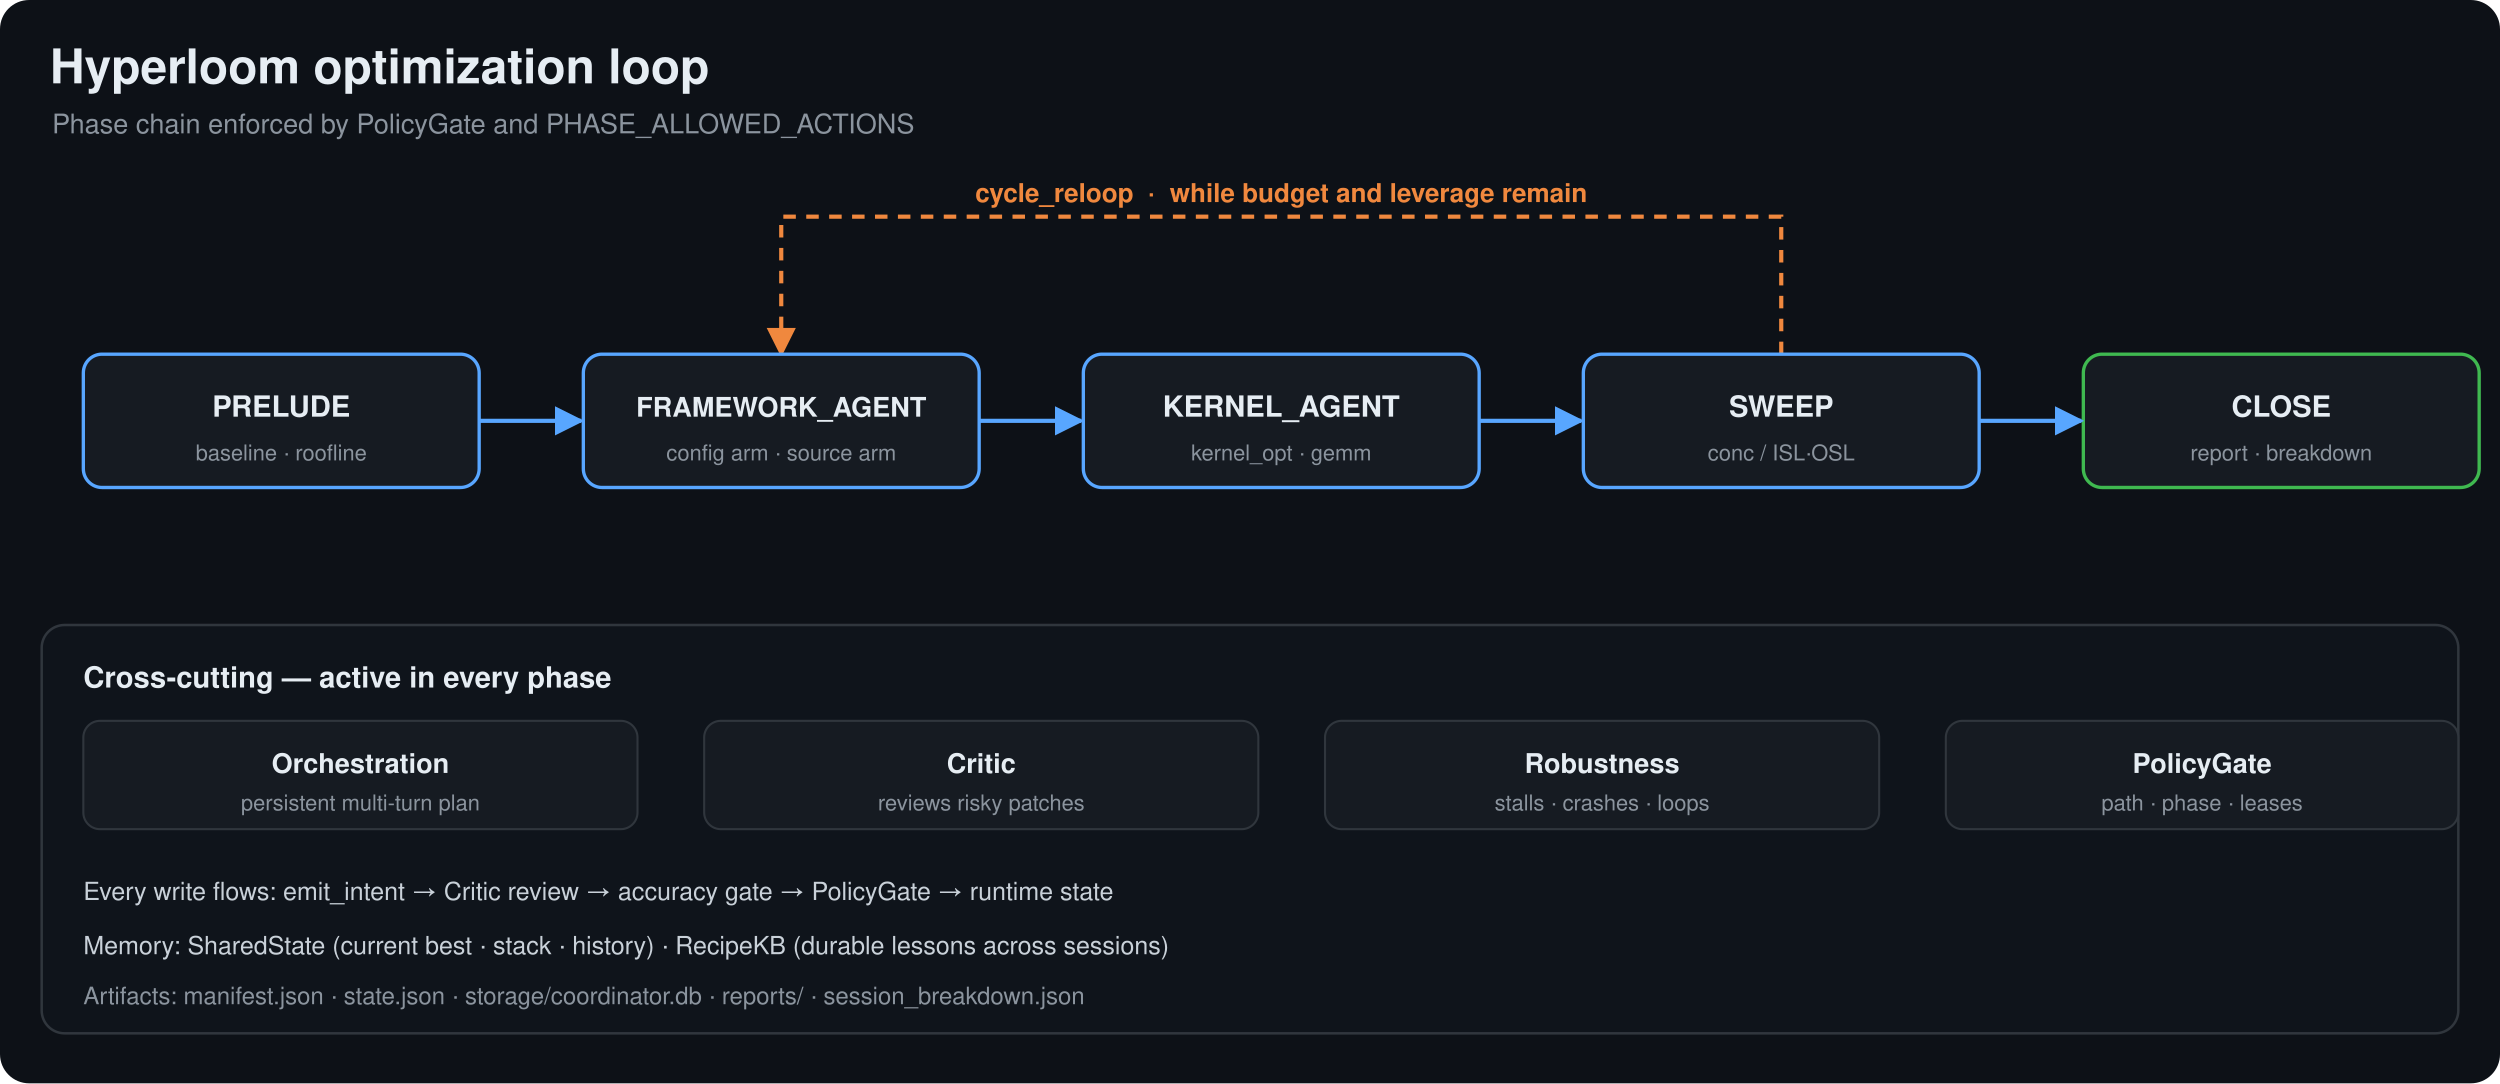
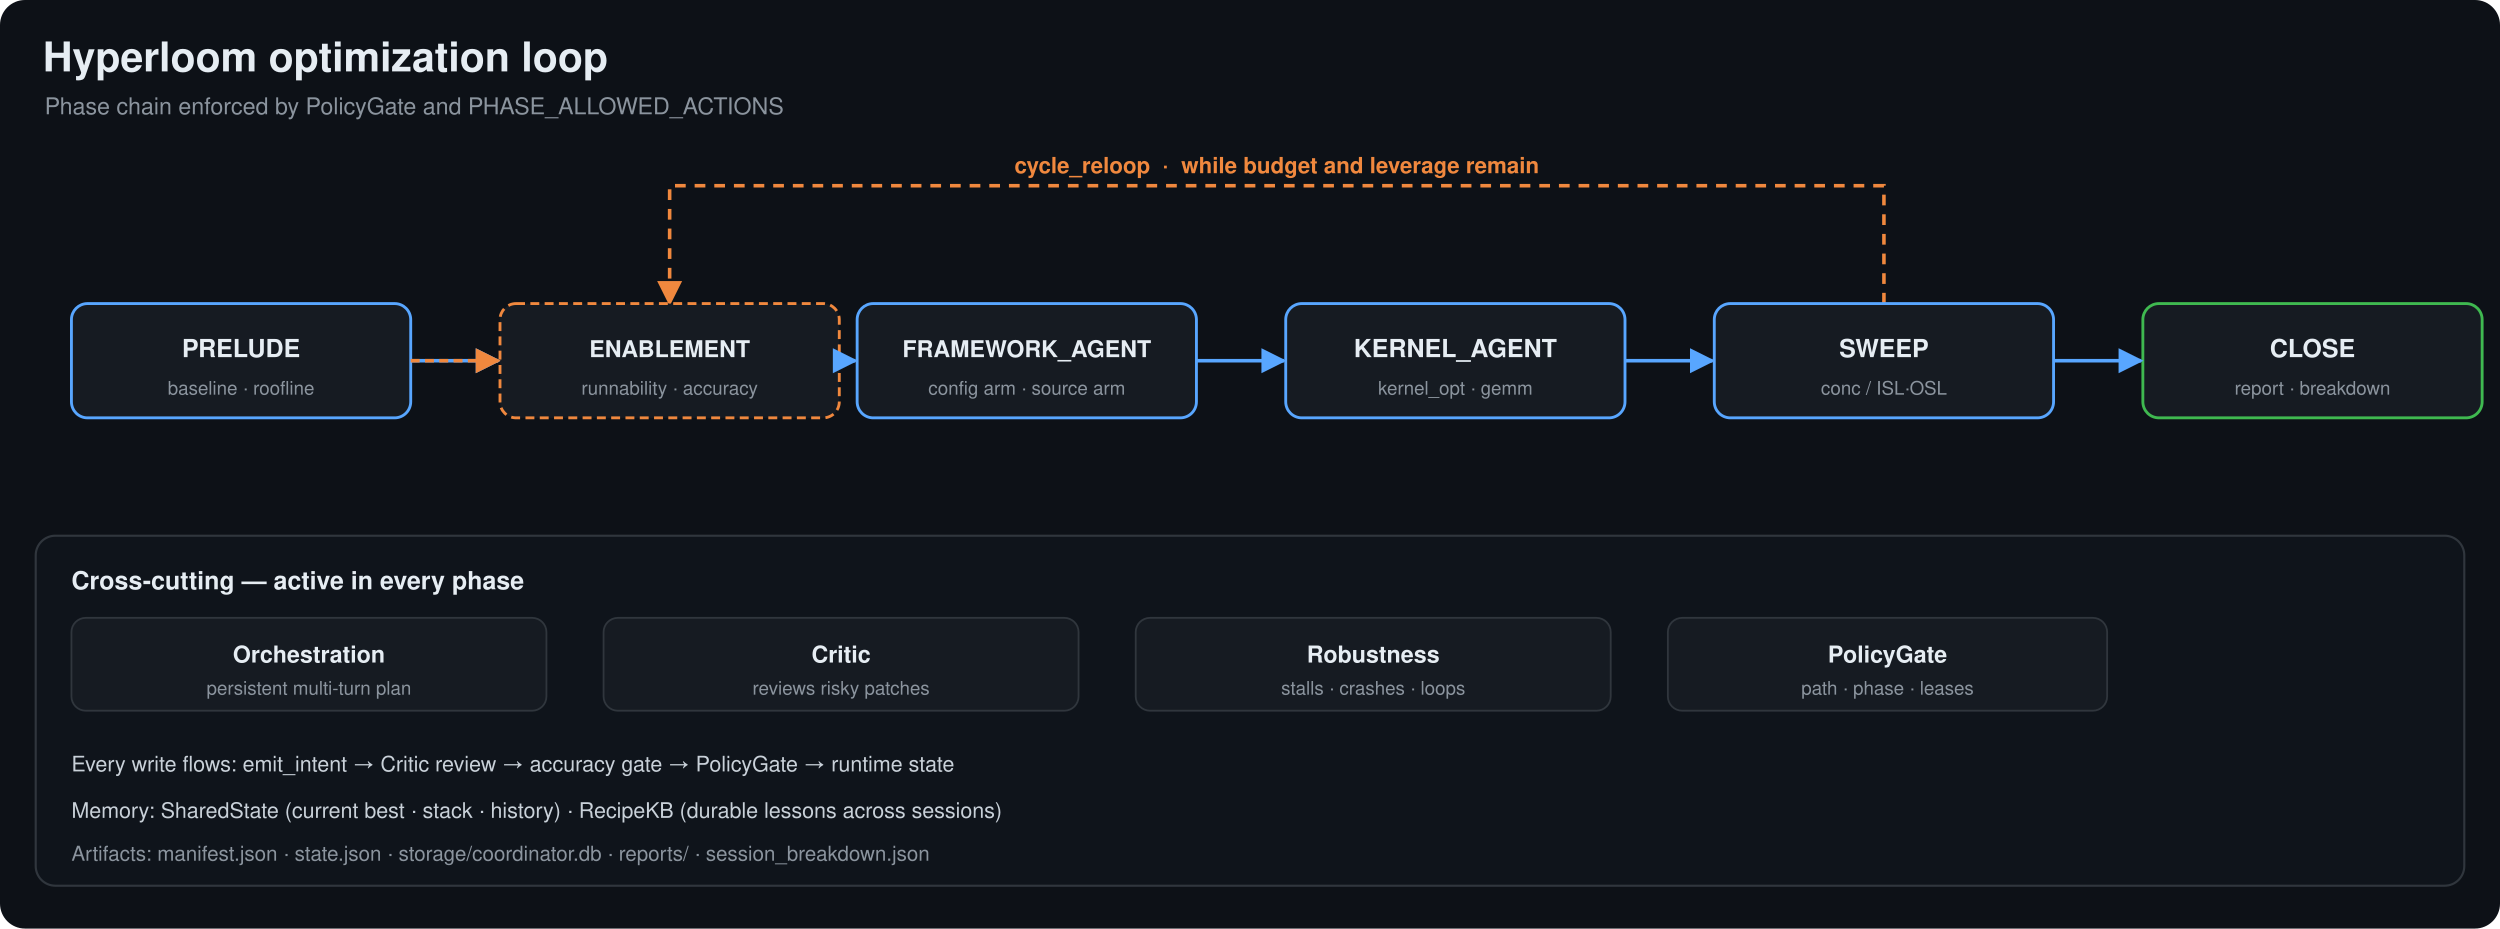
- <svg xmlns="http://www.w3.org/2000/svg" viewBox="0 0 1200 520" font-family="Segoe UI, Helvetica, Arial, sans-serif" role="img" aria-label="Hyperloom optimization loop: the phase chain PRELUDE, FRAMEWORK_AGENT, KERNEL_AGENT, SWEEP, CLOSE, where FRAMEWORK_AGENT runs a configuration arm and a source arm together, with SWEEP able to cycle back to FRAMEWORK_AGENT while budget and leverage remain, and cross-cutting roles Orchestration, Critic, Robustness, and PolicyGate governing every write.">
+ <svg xmlns="http://www.w3.org/2000/svg" viewBox="0 0 1400 520" font-family="Segoe UI, Helvetica, Arial, sans-serif" role="img" aria-label="Hyperloom optimization loop: the phase chain PRELUDE, ENABLEMENT, FRAMEWORK_AGENT, KERNEL_AGENT, SWEEP, CLOSE, where ENABLEMENT is entered on baseline failure and exits when the combo boots, SWEEP can cycle back to FRAMEWORK_AGENT while budget and leverage remain, and cross-cutting roles Orchestration, Critic, Robustness, and PolicyGate governing every write.">
  <defs>
    <marker id="arrowBlue" viewBox="0 0 10 10" refX="9" refY="5" markerWidth="7" markerHeight="7" orient="auto-start-reverse">
      <path d="M0,0 L10,5 L0,10 z" fill="#58a6ff" />
    </marker>
    <marker id="arrowOrange" viewBox="0 0 10 10" refX="9" refY="5" markerWidth="7" markerHeight="7" orient="auto-start-reverse">
      <path d="M0,0 L10,5 L0,10 z" fill="#f0883e" />
    </marker>
  </defs>
-   <rect x="0" y="0" width="1200" height="520" rx="14" fill="#0d1117" />
+   <rect x="0" y="0" width="1400" height="520" rx="14" fill="#0d1117" />
  <text x="24" y="40" fill="#e6edf3" font-size="23" font-weight="700">Hyperloom optimization loop</text>
  <text x="25" y="64" fill="#8b949e" font-size="13">Phase chain enforced by PolicyGate and PHASE_ALLOWED_ACTIONS</text>
-   <path d="M855,170 L855,104 L375,104 L375,170" fill="none" stroke="#f0883e" stroke-width="2" stroke-dasharray="6 5" marker-end="url(#arrowOrange)" />
-   <text x="615" y="97" fill="#f0883e" font-size="12.5" text-anchor="middle" font-weight="600">cycle_reloop  ·  while budget and leverage remain</text>
+   <path d="M1055,170 L1055,104 L375,104 L375,170" fill="none" stroke="#f0883e" stroke-width="2" stroke-dasharray="6 5" marker-end="url(#arrowOrange)" />
+   <text x="715" y="97" fill="#f0883e" font-size="12.5" text-anchor="middle" font-weight="600">cycle_reloop  ·  while budget and leverage remain</text>
  <rect x="40" y="170" width="190" height="64" rx="9" fill="#161b22" stroke="#58a6ff" stroke-width="1.6" />
  <text x="135" y="200" fill="#e6edf3" font-size="14" font-weight="700" text-anchor="middle">PRELUDE</text>
  <text x="135" y="221" fill="#8b949e" font-size="10.5" text-anchor="middle">baseline · roofline</text>
-   <rect x="280" y="170" width="190" height="64" rx="9" fill="#161b22" stroke="#58a6ff" stroke-width="1.6" />
-   <text x="375" y="200" fill="#e6edf3" font-size="13" font-weight="700" text-anchor="middle">FRAMEWORK_AGENT</text>
-   <text x="375" y="221" fill="#8b949e" font-size="10.5" text-anchor="middle">config arm · source arm</text>
-   <rect x="520" y="170" width="190" height="64" rx="9" fill="#161b22" stroke="#58a6ff" stroke-width="1.6" />
-   <text x="615" y="200" fill="#e6edf3" font-size="14" font-weight="700" text-anchor="middle">KERNEL_AGENT</text>
-   <text x="615" y="221" fill="#8b949e" font-size="10.5" text-anchor="middle">kernel_opt · gemm</text>
-   <rect x="760" y="170" width="190" height="64" rx="9" fill="#161b22" stroke="#58a6ff" stroke-width="1.6" />
-   <text x="855" y="200" fill="#e6edf3" font-size="14" font-weight="700" text-anchor="middle">SWEEP</text>
-   <text x="855" y="221" fill="#8b949e" font-size="10.5" text-anchor="middle">conc / ISL·OSL</text>
-   <rect x="1000" y="170" width="190" height="64" rx="9" fill="#161b22" stroke="#3fb950" stroke-width="1.6" />
-   <text x="1095" y="200" fill="#e6edf3" font-size="14" font-weight="700" text-anchor="middle">CLOSE</text>
-   <text x="1095" y="221" fill="#8b949e" font-size="10.5" text-anchor="middle">report · breakdown</text>
+   <rect x="480" y="170" width="190" height="64" rx="9" fill="#161b22" stroke="#58a6ff" stroke-width="1.6" />
+   <text x="575" y="200" fill="#e6edf3" font-size="13" font-weight="700" text-anchor="middle">FRAMEWORK_AGENT</text>
+   <text x="575" y="221" fill="#8b949e" font-size="10.5" text-anchor="middle">config arm · source arm</text>
+   <rect x="720" y="170" width="190" height="64" rx="9" fill="#161b22" stroke="#58a6ff" stroke-width="1.6" />
+   <text x="815" y="200" fill="#e6edf3" font-size="14" font-weight="700" text-anchor="middle">KERNEL_AGENT</text>
+   <text x="815" y="221" fill="#8b949e" font-size="10.5" text-anchor="middle">kernel_opt · gemm</text>
+   <rect x="960" y="170" width="190" height="64" rx="9" fill="#161b22" stroke="#58a6ff" stroke-width="1.6" />
+   <text x="1055" y="200" fill="#e6edf3" font-size="14" font-weight="700" text-anchor="middle">SWEEP</text>
+   <text x="1055" y="221" fill="#8b949e" font-size="10.5" text-anchor="middle">conc / ISL·OSL</text>
+   <rect x="1200" y="170" width="190" height="64" rx="9" fill="#161b22" stroke="#3fb950" stroke-width="1.6" />
+   <text x="1295" y="200" fill="#e6edf3" font-size="14" font-weight="700" text-anchor="middle">CLOSE</text>
+   <text x="1295" y="221" fill="#8b949e" font-size="10.5" text-anchor="middle">report · breakdown</text>
  <line x1="230" y1="202" x2="279" y2="202" stroke="#58a6ff" stroke-width="2" marker-end="url(#arrowBlue)" />
-   <line x1="470" y1="202" x2="519" y2="202" stroke="#58a6ff" stroke-width="2" marker-end="url(#arrowBlue)" />
-   <line x1="710" y1="202" x2="759" y2="202" stroke="#58a6ff" stroke-width="2" marker-end="url(#arrowBlue)" />
-   <line x1="950" y1="202" x2="999" y2="202" stroke="#58a6ff" stroke-width="2" marker-end="url(#arrowBlue)" />
-   <rect x="20" y="300" width="1160" height="196" rx="11" fill="#0f141b" stroke="#30363d" stroke-width="1.2" />
+   <line x1="670" y1="202" x2="719" y2="202" stroke="#58a6ff" stroke-width="2" marker-end="url(#arrowBlue)" />
+   <line x1="910" y1="202" x2="959" y2="202" stroke="#58a6ff" stroke-width="2" marker-end="url(#arrowBlue)" />
+   <line x1="1150" y1="202" x2="1199" y2="202" stroke="#58a6ff" stroke-width="2" marker-end="url(#arrowBlue)" />
+   <rect x="280" y="170" width="190" height="64" rx="9" fill="#161b22" stroke="#f0883e" stroke-width="1.6" stroke-dasharray="5 3" />
+   <text x="375" y="200" fill="#e6edf3" font-size="13" font-weight="700" text-anchor="middle">ENABLEMENT</text>
+   <text x="375" y="221" fill="#8b949e" font-size="10.5" text-anchor="middle">runnability · accuracy</text>
+   <line x1="230" y1="202" x2="279" y2="202" stroke="#f0883e" stroke-width="2" stroke-dasharray="5 3" marker-end="url(#arrowOrange)" />
+   <line x1="470" y1="202" x2="479" y2="202" stroke="#58a6ff" stroke-width="2" marker-end="url(#arrowBlue)" />
+   <rect x="20" y="300" width="1360" height="196" rx="11" fill="#0f141b" stroke="#30363d" stroke-width="1.2" />
  <text x="40" y="330" fill="#e6edf3" font-size="14" font-weight="700">Cross-cutting — active in every phase</text>
  <g>
    <rect x="40" y="346" width="266" height="52" rx="8" fill="#161b22" stroke="#30363d" />
    <text x="173" y="371" fill="#e6edf3" font-size="13" font-weight="600" text-anchor="middle">Orchestration</text>
    <text x="173" y="389" fill="#8b949e" font-size="10.5" text-anchor="middle">persistent multi-turn plan</text>
    <rect x="338" y="346" width="266" height="52" rx="8" fill="#161b22" stroke="#30363d" />
    <text x="471" y="371" fill="#e6edf3" font-size="13" font-weight="600" text-anchor="middle">Critic</text>
    <text x="471" y="389" fill="#8b949e" font-size="10.5" text-anchor="middle">reviews risky patches</text>
    <rect x="636" y="346" width="266" height="52" rx="8" fill="#161b22" stroke="#30363d" />
    <text x="769" y="371" fill="#e6edf3" font-size="13" font-weight="600" text-anchor="middle">Robustness</text>
    <text x="769" y="389" fill="#8b949e" font-size="10.5" text-anchor="middle">stalls · crashes · loops</text>
    <rect x="934" y="346" width="246" height="52" rx="8" fill="#161b22" stroke="#30363d" />
    <text x="1057" y="371" fill="#e6edf3" font-size="13" font-weight="600" text-anchor="middle">PolicyGate</text>
    <text x="1057" y="389" fill="#8b949e" font-size="10.5" text-anchor="middle">path · phase · leases</text>
  </g>
  <text x="40" y="432" fill="#c9d1d9" font-size="12">Every write flows: emit_intent → Critic review → accuracy gate → PolicyGate → runtime state</text>
  <text x="40" y="458" fill="#c9d1d9" font-size="12">Memory: SharedState (current best · stack · history) · RecipeKB (durable lessons across sessions)</text>
  <text x="40" y="482" fill="#8b949e" font-size="11.5">Artifacts: manifest.json · state.json · storage/coordinator.db · reports/ · session_breakdown.json</text>
</svg>
